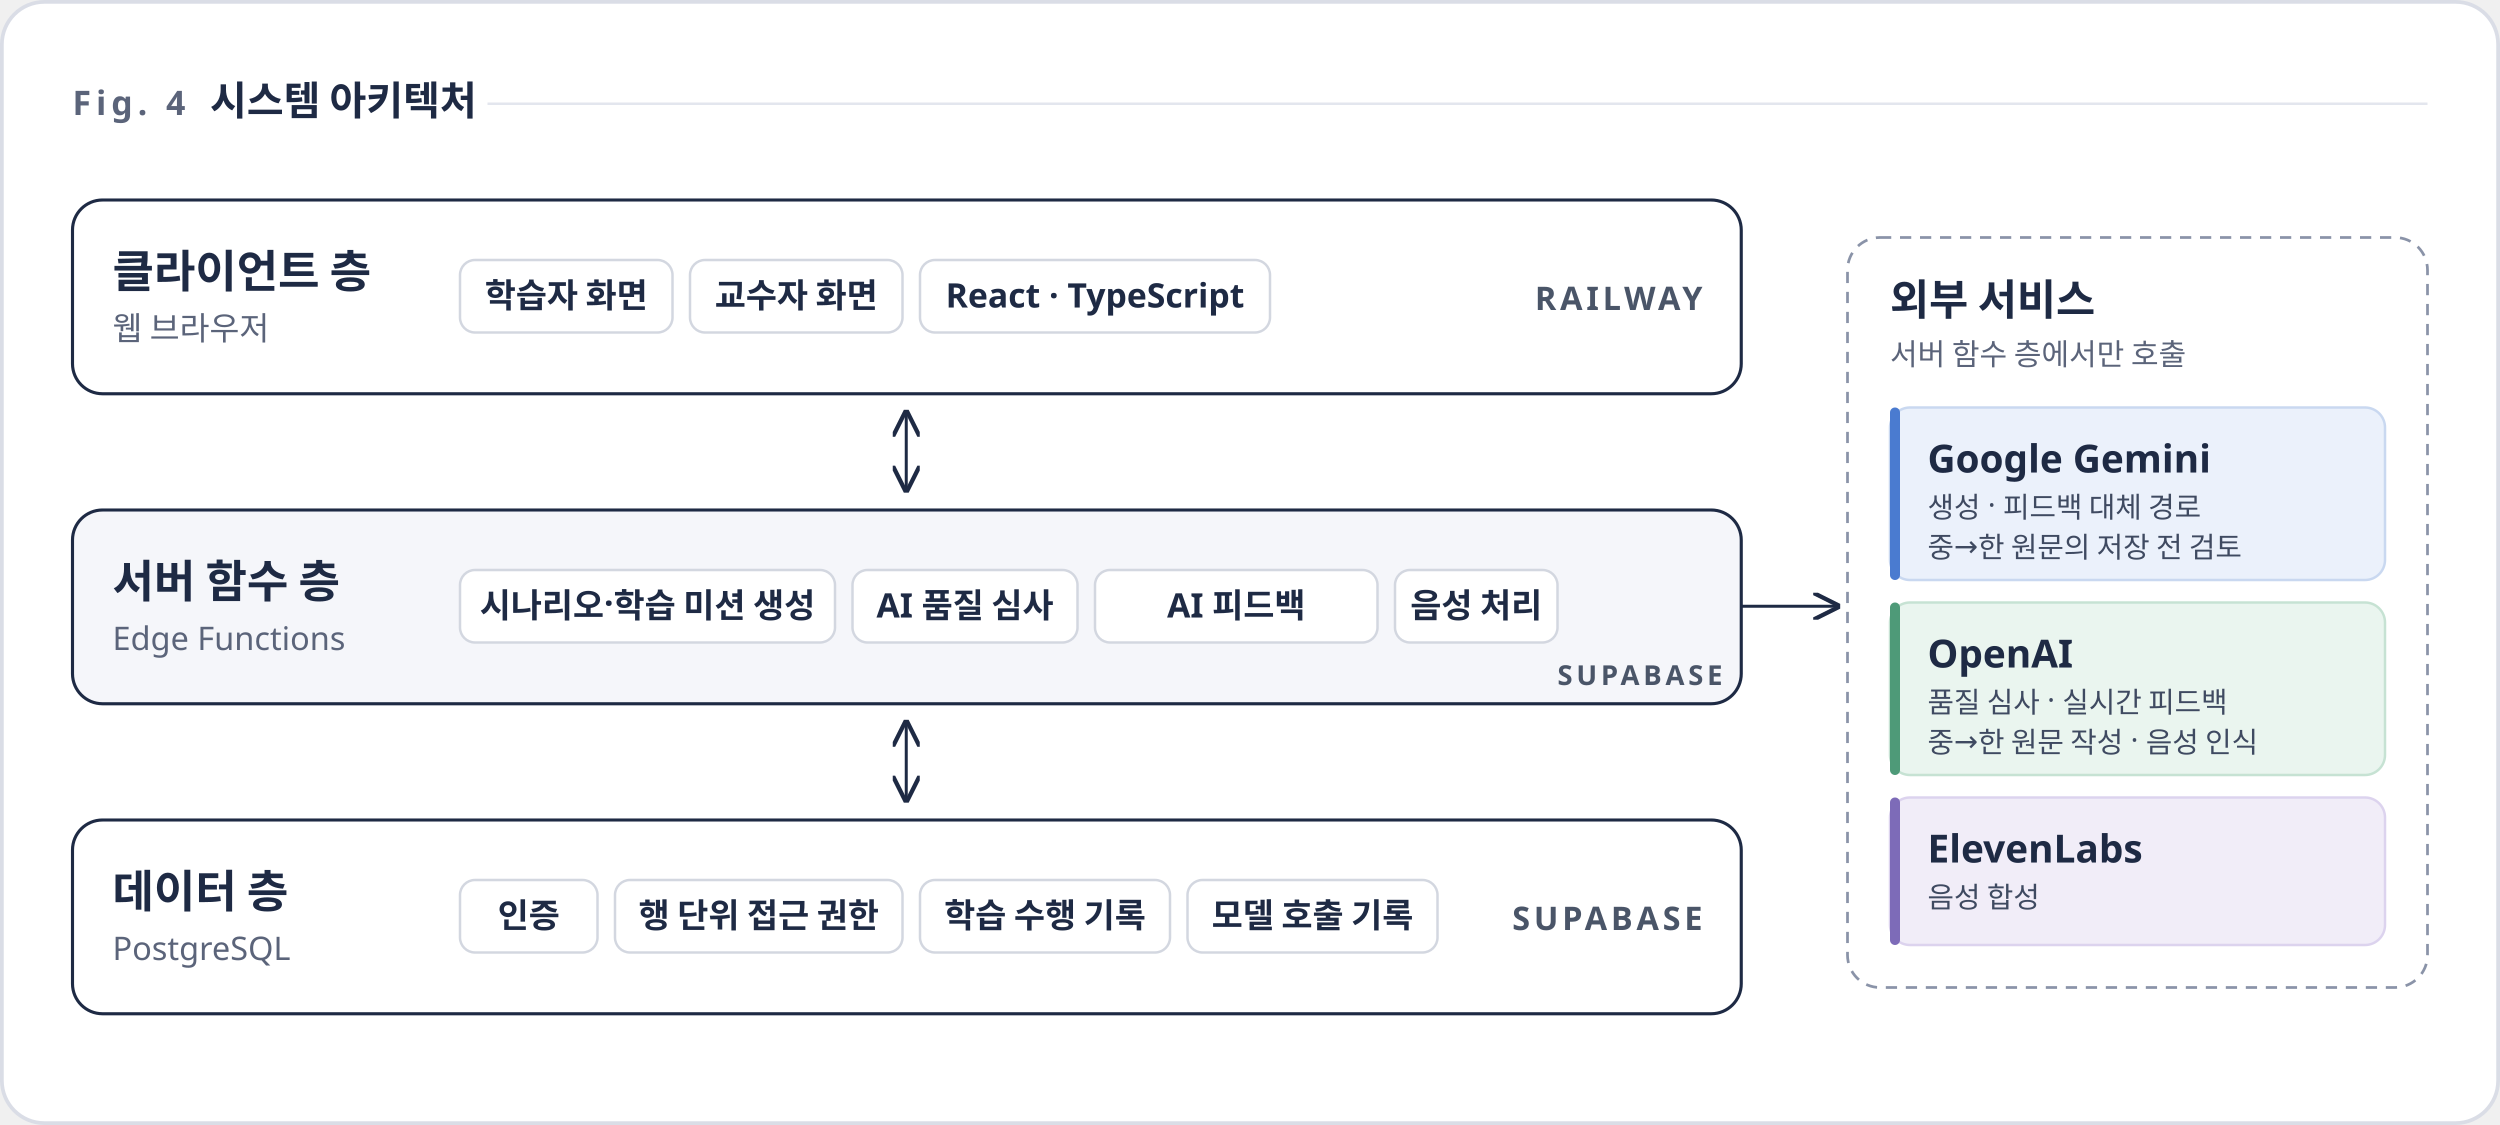
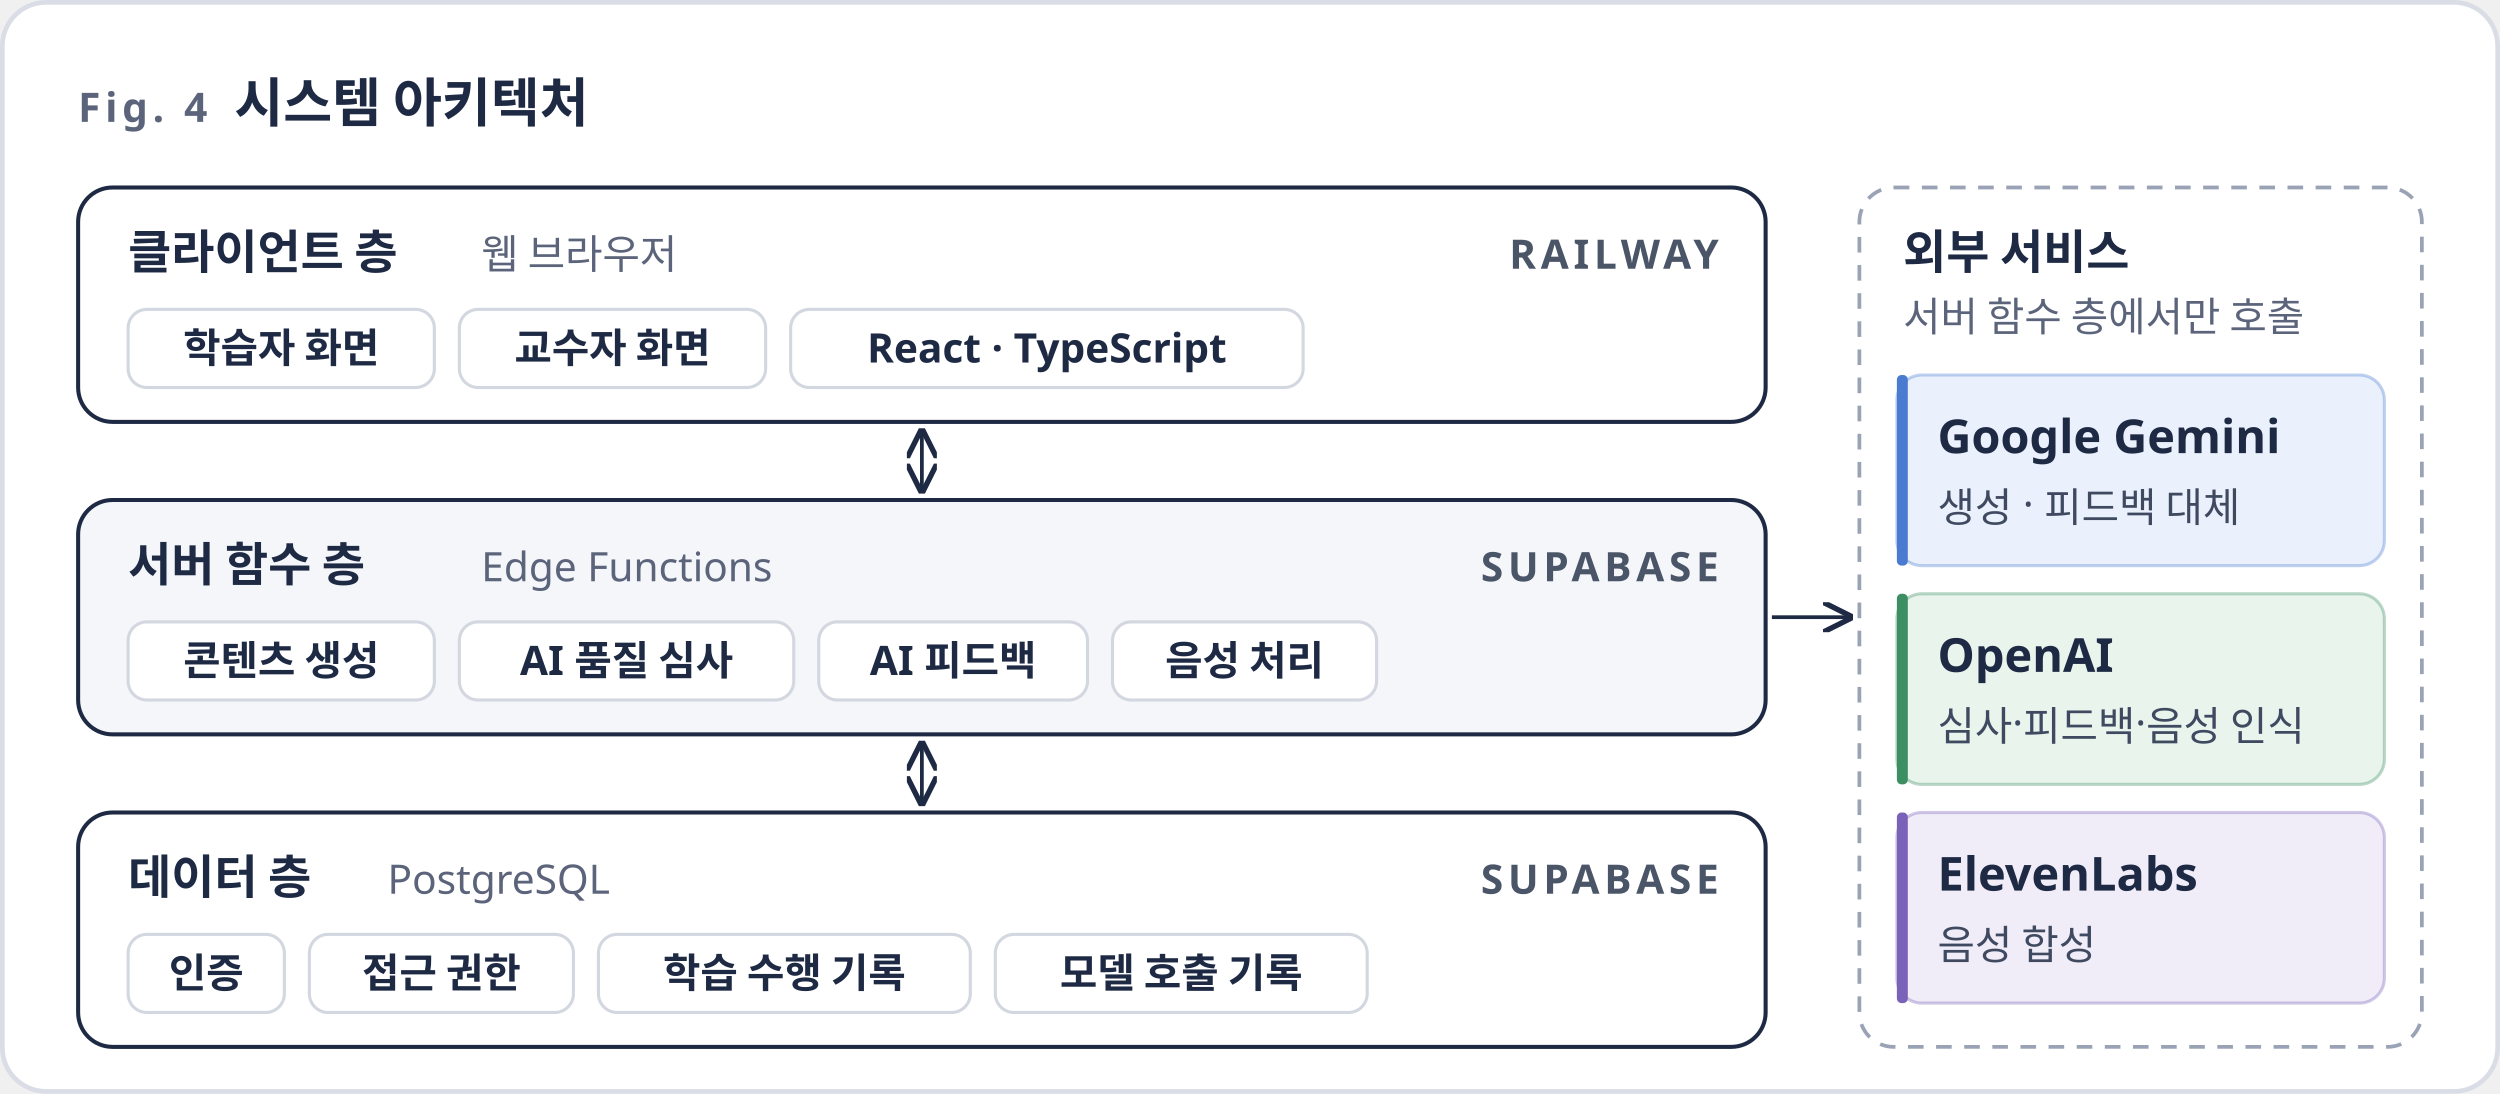
- <svg xmlns="http://www.w3.org/2000/svg" viewBox="0 0 2000 900" width="2000" height="900" font-family="Pretendard, 'Noto Sans KR', 'Malgun Gothic', sans-serif">
+ <svg xmlns="http://www.w3.org/2000/svg" viewBox="0 0 1600 700" width="1600" height="700" font-family="Pretendard, 'Noto Sans KR', 'Malgun Gothic', sans-serif">
  <defs>
-     <marker id="arrow" viewBox="0 0 10 10" refX="9" refY="5" markerWidth="9" markerHeight="9" orient="auto-start-reverse">
-       <path d="M0,0 L10,5 L0,10" fill="none" stroke="#1E2A44" stroke-width="1.6" />
+     <marker id="arrow" viewBox="0 0 10 10" refX="9" refY="5" markerWidth="8" markerHeight="8" orient="auto-start-reverse">
+       <path d="M0,0 L10,5 L0,10" fill="none" stroke="#1E2A44" stroke-width="1.8" />
    </marker>
    <style>
      .t { fill:#1E2A44; }
-       .lay { font-size:36px; font-weight:800; fill:#1E2A44; }
-       .lays { font-size:26px; fill:#5B647A; }
-       .chip { font-size:27px; font-weight:700; fill:#1E2A44; }
-       .host { font-size:26px; font-weight:800; letter-spacing:3px; fill:#4A5568; }
-       .svc { font-size:31px; font-weight:800; fill:#1E2A44; }
-       .svcs { font-size:23px; fill:#3F4A61; }
+       .h { font-size:30px; font-weight:800; fill:#1E2A44; }
+       .s { font-size:27px; fill:#3F4A61; }
+       .row { font-size:30px; font-weight:800; fill:#1E2A44; }
+       .rowsub { font-size:26px; fill:#5B647A; }
+       .chip { font-size:26px; font-weight:700; }
+       .leg { font-size:26px; fill:#3F4A61; }
      .line { stroke:#1E2A44; stroke-width:2.4; fill:none; }
+       .dline { stroke:#5B647A; stroke-width:2.4; fill:none; stroke-dasharray:10 8; }
    </style>
  </defs>
-   <rect x="1.5" y="1.5" width="1997" height="897" rx="34" fill="#FFFFFF" stroke="#DADDE6" stroke-width="3" />
-   <text x="58" y="92" font-size="27" font-weight="700" letter-spacing="4" fill="#5B647A">Fig. 4</text>
-   <text x="168" y="92" font-size="32" font-weight="800" class="t">시스템 아키텍처</text>
-   <line x1="390" y1="83" x2="1942" y2="83" stroke="#E3E6EE" stroke-width="2" />
-   <rect x="58" y="160" width="1335" height="155" rx="24" fill="#FFFFFF" stroke="#1E2A44" stroke-width="2.5" />
-   <text x="90" y="230" class="lay">클라이언트 층</text>
-   <text x="90" y="272" class="lays">웹 브라우저</text>
-   <g>
-     <rect x="368" y="208" width="170" height="58" rx="12" fill="#FFFFFF" stroke="#D3D7E0" stroke-width="2" />
-     <text x="453" y="246" text-anchor="middle" class="chip">학습자 화면</text>
-     <rect x="552" y="208" width="170" height="58" rx="12" fill="#FFFFFF" stroke="#D3D7E0" stroke-width="2" />
-     <text x="637" y="246" text-anchor="middle" class="chip">교수자 화면</text>
-     <rect x="736" y="208" width="280" height="58" rx="12" fill="#FFFFFF" stroke="#D3D7E0" stroke-width="2" />
-     <text x="876" y="246" text-anchor="middle" class="chip">React · TypeScript</text>
-   </g>
-   <text x="1362" y="248" text-anchor="end" class="host">RAILWAY</text>
-   <line x1="725" y1="330" x2="725" y2="392" class="line" marker-start="url(#arrow)" marker-end="url(#arrow)" />
-   <rect x="58" y="408" width="1335" height="155" rx="24" fill="#F5F6FA" stroke="#1E2A44" stroke-width="2.5" />
-   <text x="90" y="478" class="lay">서버 함수 층</text>
-   <text x="90" y="520" class="lays">Edge Functions</text>
-   <g>
-     <rect x="368" y="456" width="300" height="58" rx="12" fill="#FFFFFF" stroke="#D3D7E0" stroke-width="2" />
-     <text x="518" y="494" text-anchor="middle" class="chip">시나리오·학습 미션 생성</text>
-     <rect x="682" y="456" width="180" height="58" rx="12" fill="#FFFFFF" stroke="#D3D7E0" stroke-width="2" />
-     <text x="772" y="494" text-anchor="middle" class="chip">AI 품질 심사</text>
-     <rect x="876" y="456" width="226" height="58" rx="12" fill="#FFFFFF" stroke="#D3D7E0" stroke-width="2" />
-     <text x="989" y="494" text-anchor="middle" class="chip">AI 피드백</text>
-     <rect x="1116" y="456" width="130" height="58" rx="12" fill="#FFFFFF" stroke="#D3D7E0" stroke-width="2" />
-     <text x="1181" y="494" text-anchor="middle" class="chip">음성 처리</text>
-   </g>
-   <text x="1378" y="548" text-anchor="end" font-size="22" font-weight="800" letter-spacing="3" fill="#4A5568">SUPABASE</text>
-   <line x1="725" y1="578" x2="725" y2="640" class="line" marker-start="url(#arrow)" marker-end="url(#arrow)" />
-   <rect x="58" y="656" width="1335" height="155" rx="24" fill="#FFFFFF" stroke="#1E2A44" stroke-width="2.5" />
-   <text x="90" y="726" class="lay">데이터 층</text>
-   <text x="90" y="768" class="lays">PostgreSQL</text>
-   <g>
-     <rect x="368" y="704" width="110" height="58" rx="12" fill="#FFFFFF" stroke="#D3D7E0" stroke-width="2" />
-     <text x="423" y="742" text-anchor="middle" class="chip">인증</text>
-     <rect x="492" y="704" width="230" height="58" rx="12" fill="#FFFFFF" stroke="#D3D7E0" stroke-width="2" />
-     <text x="607" y="742" text-anchor="middle" class="chip">행 단위 접근 권한</text>
-     <rect x="736" y="704" width="200" height="58" rx="12" fill="#FFFFFF" stroke="#D3D7E0" stroke-width="2" />
-     <text x="836" y="742" text-anchor="middle" class="chip">학습 수행 기록</text>
-     <rect x="950" y="704" width="200" height="58" rx="12" fill="#FFFFFF" stroke="#D3D7E0" stroke-width="2" />
-     <text x="1050" y="742" text-anchor="middle" class="chip">모델 호출 기록</text>
-   </g>
-   <text x="1362" y="744" text-anchor="end" class="host">SUPABASE</text>
-   <line x1="1393" y1="485" x2="1470" y2="485" class="line" marker-end="url(#arrow)" />
-   <rect x="1478" y="190" width="464" height="600" rx="26" fill="#FFFFFF" stroke="#8A93A8" stroke-width="2.2" stroke-dasharray="9 7" />
-   <text x="1512" y="252" font-size="34" font-weight="800" class="t">외부 서비스</text>
-   <text x="1512" y="292" font-size="24" fill="#5B647A">서버 함수 층에서만 호출</text>
-   <rect x="1512" y="326" width="396" height="138" rx="16" fill="#EBF1FB" stroke="#C9D8F0" stroke-width="2" />
-   <rect x="1512" y="326" width="8" height="138" rx="4" fill="#4A7BD0" />
-   <text x="1542" y="378" class="svc">Google Gemini</text>
-   <text x="1542" y="414" class="svcs">생성 · 피드백 대체 경로</text>
-   <text x="1542" y="446" class="svcs">중→한 원문의 저장 전 검토</text>
-   <rect x="1512" y="482" width="396" height="138" rx="16" fill="#EAF5EF" stroke="#C6E2D3" stroke-width="2" />
-   <rect x="1512" y="482" width="8" height="138" rx="4" fill="#4E9A78" />
-   <text x="1542" y="534" class="svc">OpenAI</text>
-   <text x="1542" y="570" class="svcs">품질 심사 · 실시간 피드백</text>
-   <text x="1542" y="602" class="svcs">중→한 원문 작성 · 음성 인식</text>
-   <rect x="1512" y="638" width="396" height="118" rx="16" fill="#F1EDF8" stroke="#DCD3EE" stroke-width="2" />
-   <rect x="1512" y="638" width="8" height="118" rx="4" fill="#7D6BB8" />
-   <text x="1542" y="690" class="svc">ElevenLabs</text>
-   <text x="1542" y="726" class="svcs">음성 합성</text>
+   <rect x="1.5" y="1.5" width="1597" height="697" rx="28" fill="#FFFFFF" stroke="#DADDE6" stroke-width="3" />
+   <text x="50" y="78" font-size="26" font-weight="700" letter-spacing="3" fill="#5B647A">Fig. 4</text>
+   <text x="150" y="78" font-size="34" font-weight="800" class="t">시스템 아키텍처</text>
+   <rect x="50" y="120" width="1080" height="150" rx="22" fill="#FFFFFF" stroke="#1E2A44" stroke-width="2.6" />
+   <text x="82" y="172" text-anchor="start" class="h">클라이언트 층</text>
+   <text x="308" y="172" text-anchor="start" class="rowsub">웹 브라우저</text>
+   <text x="1100" y="172" text-anchor="end" class="rowsub" style="fill:#4A5568" font-weight="800" letter-spacing="3">RAILWAY</text>
+   <rect x="82" y="198" width="196" height="50" rx="12" fill="#FFFFFF" stroke="#D3D7E0" stroke-width="2" />
+   <text x="180.0" y="232" text-anchor="middle" class="chip" style="fill:#1E2A44">학습자 화면</text>
+   <rect x="294" y="198" width="196" height="50" rx="12" fill="#FFFFFF" stroke="#D3D7E0" stroke-width="2" />
+   <text x="392.0" y="232" text-anchor="middle" class="chip" style="fill:#1E2A44">교수자 화면</text>
+   <rect x="506" y="198" width="328" height="50" rx="12" fill="#FFFFFF" stroke="#D3D7E0" stroke-width="2" />
+   <text x="670.0" y="232" text-anchor="middle" class="chip" style="fill:#1E2A44">React · TypeScript</text>
+   <line x1="590.0" y1="276" x2="590.0" y2="314" class="line" marker-end="url(#arrow)" marker-start="url(#arrow)" />
+   <rect x="50" y="320" width="1080" height="150" rx="22" fill="#F4F6FA" stroke="#1E2A44" stroke-width="2.6" />
+   <text x="82" y="372" text-anchor="start" class="h">서버 함수 층</text>
+   <text x="308" y="372" text-anchor="start" class="rowsub">Edge Functions</text>
+   <text x="1100" y="372" text-anchor="end" class="rowsub" style="fill:#4A5568" font-weight="800" letter-spacing="3">SUPABASE</text>
+   <rect x="82" y="398" width="196" height="50" rx="12" fill="#FFFFFF" stroke="#D3D7E0" stroke-width="2" />
+   <text x="180.0" y="432" text-anchor="middle" class="chip" style="fill:#1E2A44">콘텐츠 생성</text>
+   <rect x="294" y="398" width="214" height="50" rx="12" fill="#FFFFFF" stroke="#D3D7E0" stroke-width="2" />
+   <text x="401.0" y="432" text-anchor="middle" class="chip" style="fill:#1E2A44">AI 품질 심사</text>
+   <rect x="524" y="398" width="172" height="50" rx="12" fill="#FFFFFF" stroke="#D3D7E0" stroke-width="2" />
+   <text x="610.0" y="432" text-anchor="middle" class="chip" style="fill:#1E2A44">AI 피드백</text>
+   <rect x="712" y="398" width="169" height="50" rx="12" fill="#FFFFFF" stroke="#D3D7E0" stroke-width="2" />
+   <text x="796.5" y="432" text-anchor="middle" class="chip" style="fill:#1E2A44">음성 처리</text>
+   <line x1="590.0" y1="476" x2="590.0" y2="514" class="line" marker-end="url(#arrow)" marker-start="url(#arrow)" />
+   <rect x="50" y="520" width="1080" height="150" rx="22" fill="#FFFFFF" stroke="#1E2A44" stroke-width="2.6" />
+   <text x="82" y="572" text-anchor="start" class="h">데이터 층</text>
+   <text x="248" y="572" text-anchor="start" class="rowsub">PostgreSQL</text>
+   <text x="1100" y="572" text-anchor="end" class="rowsub" style="fill:#4A5568" font-weight="800" letter-spacing="3">SUPABASE</text>
+   <rect x="82" y="598" width="100" height="50" rx="12" fill="#FFFFFF" stroke="#D3D7E0" stroke-width="2" />
+   <text x="132.0" y="632" text-anchor="middle" class="chip" style="fill:#1E2A44">인증</text>
+   <rect x="198" y="598" width="169" height="50" rx="12" fill="#FFFFFF" stroke="#D3D7E0" stroke-width="2" />
+   <text x="282.5" y="632" text-anchor="middle" class="chip" style="fill:#1E2A44">접근 권한</text>
+   <rect x="383" y="598" width="238" height="50" rx="12" fill="#FFFFFF" stroke="#D3D7E0" stroke-width="2" />
+   <text x="502.0" y="632" text-anchor="middle" class="chip" style="fill:#1E2A44">학습 수행 기록</text>
+   <rect x="637" y="598" width="238" height="50" rx="12" fill="#FFFFFF" stroke="#D3D7E0" stroke-width="2" />
+   <text x="756.0" y="632" text-anchor="middle" class="chip" style="fill:#1E2A44">모델 호출 기록</text>
+   <rect x="1190" y="120" width="360" height="550" rx="22" fill="none" stroke="#9AA3B5" stroke-width="2.4" stroke-dasharray="10 8" />
+   <text x="1218" y="172" text-anchor="start" class="h">외부 서비스</text>
+   <text x="1218" y="212" text-anchor="start" class="rowsub">서버 함수 층에서만 호출</text>
+   <rect x="1214" y="240" width="312" height="122" rx="16" fill="#EAF1FC" stroke="#4A7BD0" stroke-opacity="0.35" stroke-width="2" />
+   <rect x="1214" y="240" width="7" height="122" rx="3" fill="#4A7BD0" />
+   <text x="1240" y="290" text-anchor="start" class="h">Google Gemini</text>
+   <text x="1240" y="334" text-anchor="start" class="rowsub" style="fill:#3F4A61">생성 · 피드백 대체</text>
+   <rect x="1214" y="380" width="312" height="122" rx="16" fill="#E8F4EC" stroke="#3E8E63" stroke-opacity="0.35" stroke-width="2" />
+   <rect x="1214" y="380" width="7" height="122" rx="3" fill="#3E8E63" />
+   <text x="1240" y="430" text-anchor="start" class="h">OpenAI</text>
+   <text x="1240" y="474" text-anchor="start" class="rowsub" style="fill:#3F4A61">심사·피드백·음성 인식</text>
+   <rect x="1214" y="520" width="312" height="122" rx="16" fill="#F0ECF8" stroke="#7A62B8" stroke-opacity="0.35" stroke-width="2" />
+   <rect x="1214" y="520" width="7" height="122" rx="3" fill="#7A62B8" />
+   <text x="1240" y="570" text-anchor="start" class="h">ElevenLabs</text>
+   <text x="1240" y="614" text-anchor="start" class="rowsub" style="fill:#3F4A61">음성 합성</text>
+   <line x1="1134" y1="395" x2="1184" y2="395" class="line" marker-end="url(#arrow)" />
</svg>
